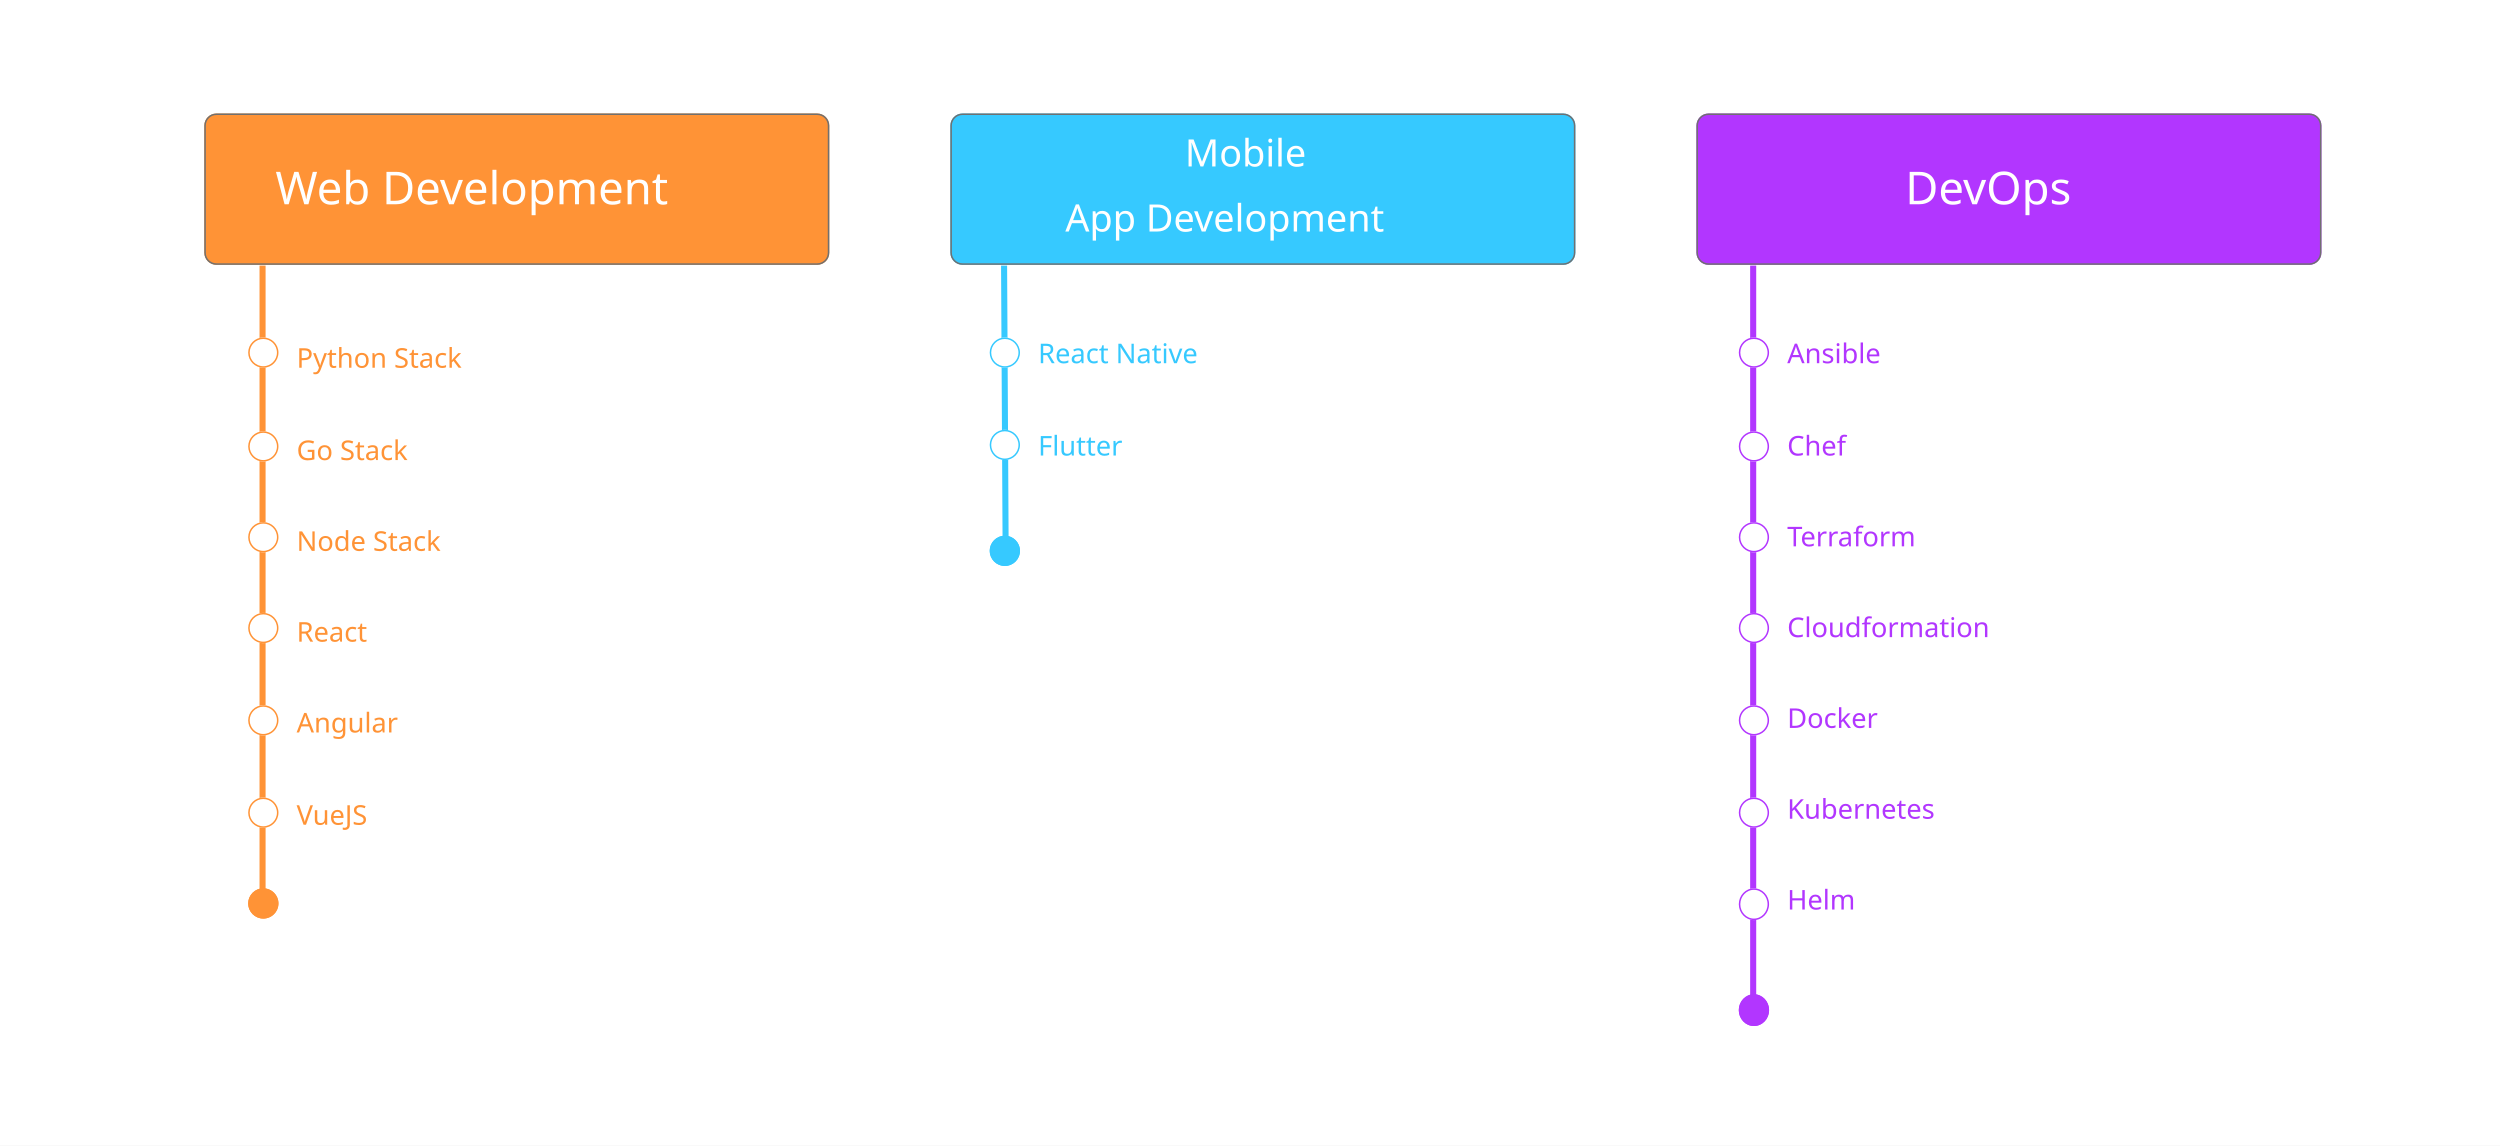
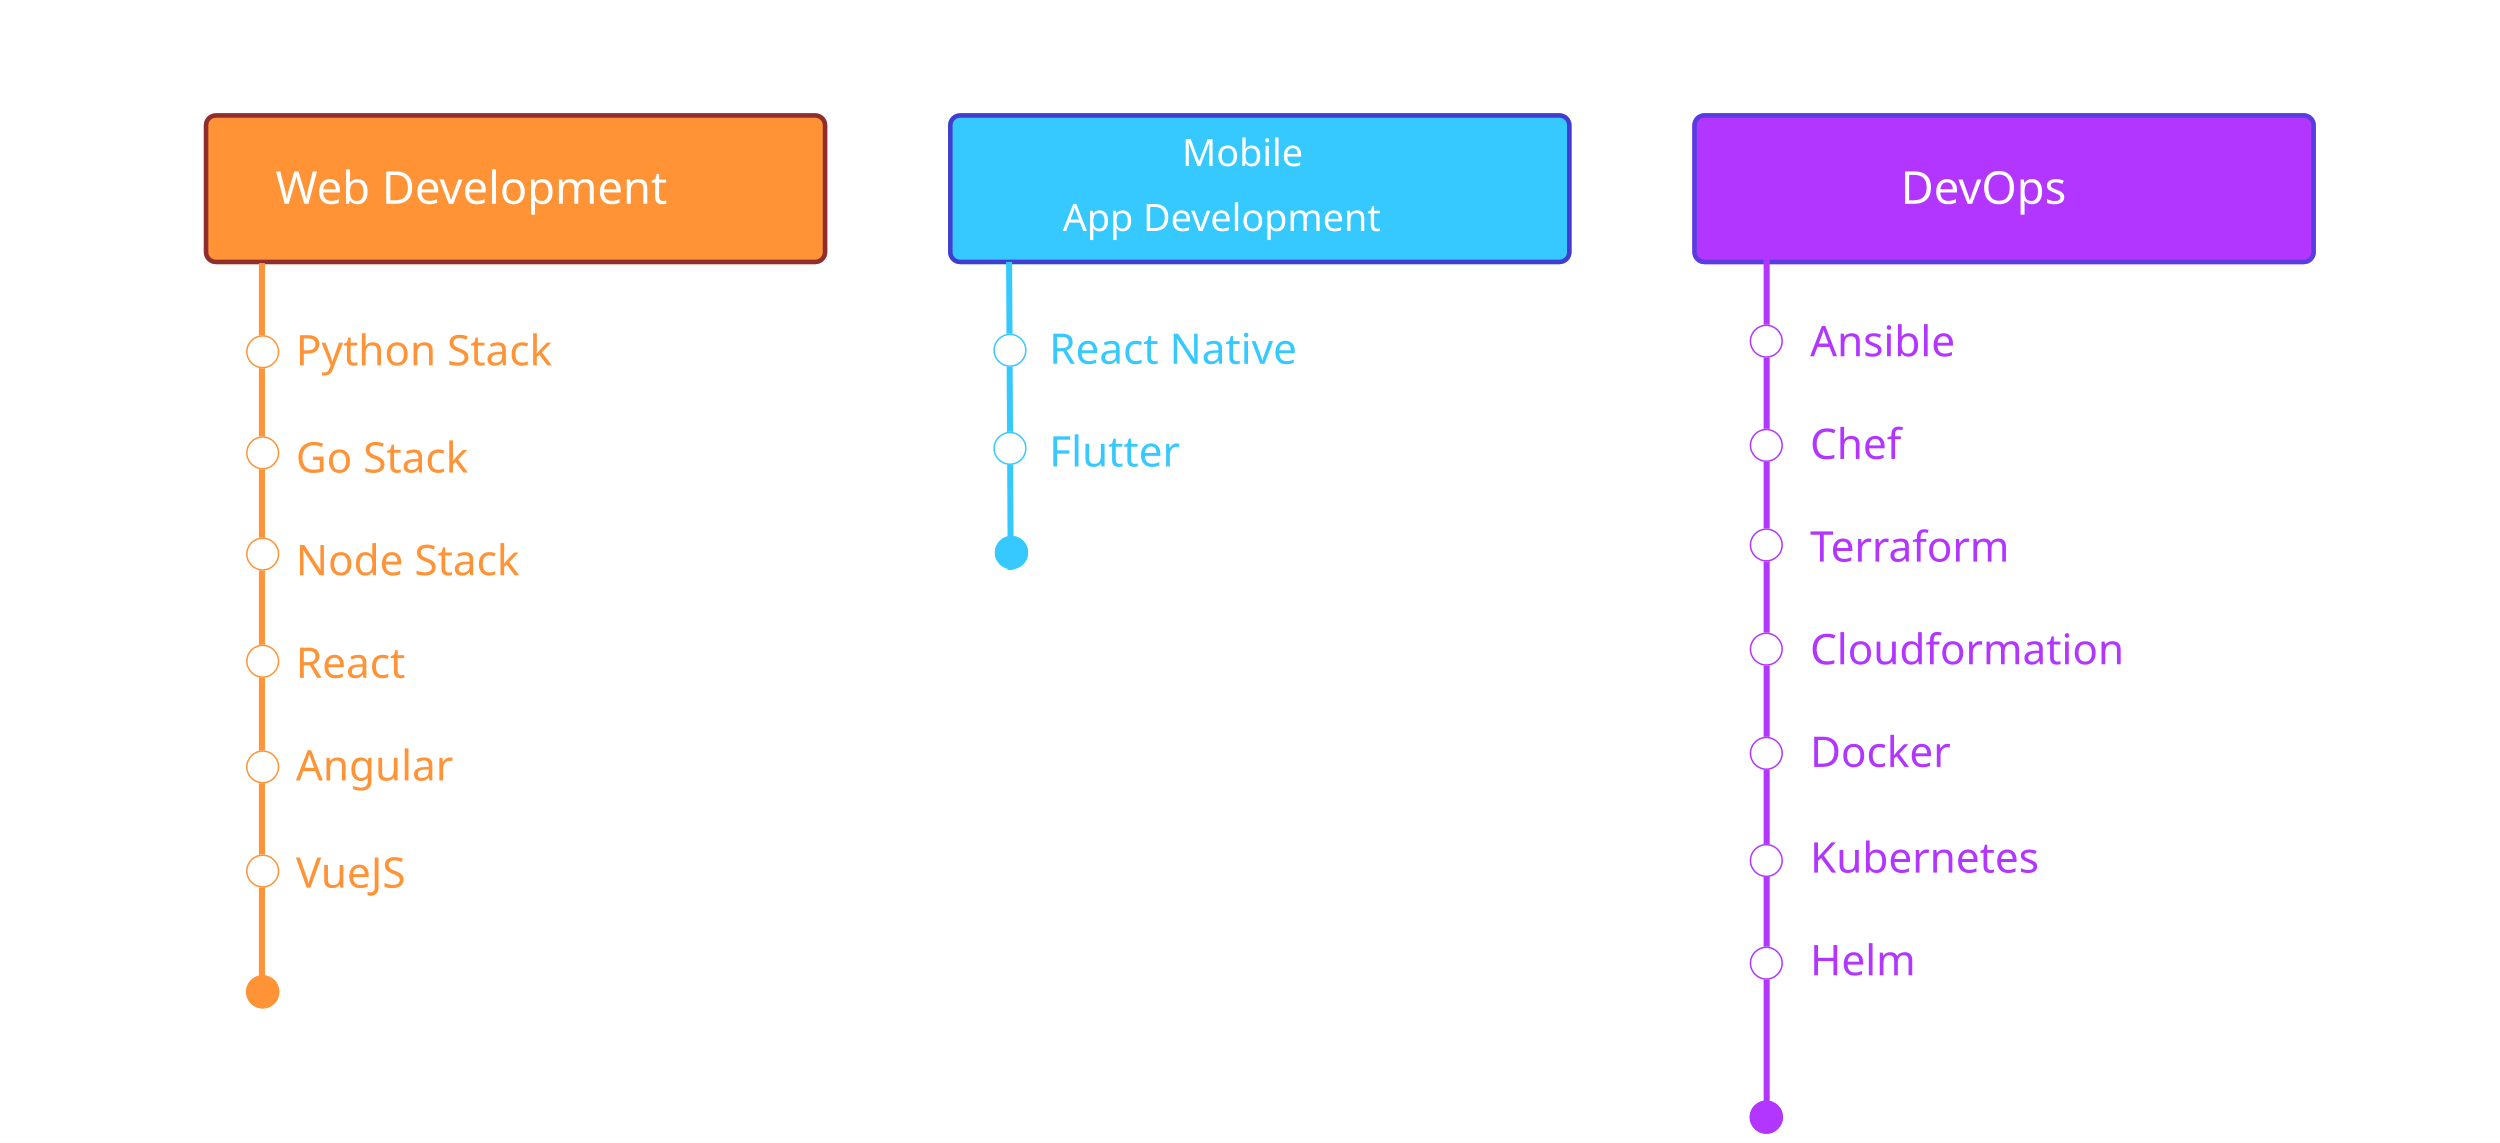
- <svg xmlns="http://www.w3.org/2000/svg" width="1652" height="757" viewBox="0 0 1652 757">
+ <svg xmlns="http://www.w3.org/2000/svg" width="1656" height="757" viewBox="0 0 1656 757">
  <defs>
    <style>
      .cls-1 {
-         clip-path: url(#clip-Web_1920_1);
+         clip-path: url(#clip-ss);
      }

      .cls-13, .cls-14, .cls-2 {
        fill: #ff9336;
      }

+       .cls-2 {
+         stroke: #8e2e2e;
+       }
+ 
      .cls-2, .cls-4, .cls-6 {
-         stroke: #707070;
+         stroke-width: 3px;
      }

      .cls-12, .cls-16, .cls-21, .cls-3, .cls-5, .cls-8 {
        fill: #fff;
      }

      .cls-3 {
        font-size: 30px;
      }

      .cls-10, .cls-14, .cls-18, .cls-3, .cls-5 {
        font-family: HiraKakuStdN-W8, Hiragino Kaku Gothic StdN;
      }

      .cls-17, .cls-18, .cls-4 {
        fill: #36c9ff;
      }

+       .cls-4 {
+         stroke: #423cd0;
+       }
+ 
      .cls-5 {
        font-size: 25px;
      }

      .cls-10, .cls-6, .cls-9 {
        fill: #b236ff;
      }

+       .cls-6 {
+         stroke: #583ee0;
+       }
+ 
      .cls-11, .cls-15, .cls-20, .cls-7 {
        fill: none;
      }

      .cls-7, .cls-8, .cls-9 {
        stroke: #b236ff;
      }

      .cls-11, .cls-15, .cls-7 {
        stroke-width: 4px;
      }

      .cls-10, .cls-14, .cls-18 {
-         font-size: 18px;
+         font-size: 28px;
      }

      .cls-11, .cls-12, .cls-13 {
        stroke: #ff9336;
      }

      .cls-15, .cls-16, .cls-17 {
        stroke: #36c9ff;
      }

      .cls-19 {
        stroke: none;
      }
    </style>
-     <clipPath id="clip-Web_1920_1">
-       <rect width="1652" height="757" />
+     <clipPath id="clip-ss">
+       <rect width="1656" height="757" />
    </clipPath>
  </defs>
-   <g id="Web_1920_1" data-name="Web 1920 – 1" class="cls-1">
-     <rect class="cls-21" width="1652" height="757" />
-     <g id="Tile" transform="translate(-690 -90)">
-       <g id="Rectangle_1" data-name="Rectangle 1" class="cls-2" transform="translate(825 165)">
+   <g id="ss" class="cls-1">
+     <rect class="cls-21" width="1656" height="757" />
+     <g id="Tile" transform="translate(135 75)">
+       <g id="Rectangle_1" data-name="Rectangle 1" class="cls-2">
        <rect class="cls-19" width="413" height="100" rx="8" />
-         <rect class="cls-20" x="0.5" y="0.5" width="412" height="99" rx="7.5" />
-       </g>
-       <text id="Web_Development" data-name="Web Development" class="cls-3" transform="translate(872 225)">
-         <tspan x="0" y="0">Web Development</tspan>
-       </text>
-     </g>
-     <g id="Tile-2" data-name="Tile" transform="translate(-197 -90)">
-       <g id="Rectangle_1-2" data-name="Rectangle 1" class="cls-4" transform="translate(825 165)">
+         <rect class="cls-20" x="1.5" y="1.5" width="410" height="97" rx="6.5" />
+       </g>
+       <text id="Web_Development" data-name="Web Development" class="cls-3" transform="translate(207 60)">
+         <tspan x="-159.525" y="0">Web Development</tspan>
+       </text>
+     </g>
+     <g id="Tile-2" data-name="Tile" transform="translate(628 75)">
+       <g id="Rectangle_1-2" data-name="Rectangle 1" class="cls-4">
        <rect class="cls-19" width="413" height="100" rx="8" />
-         <rect class="cls-20" x="0.5" y="0.5" width="412" height="99" rx="7.5" />
-       </g>
-       <text id="Mobile_App_Development" data-name="Mobile  App Development" class="cls-5" transform="translate(1032 200)">
+         <rect class="cls-20" x="1.5" y="1.5" width="410" height="97" rx="6.5" />
+       </g>
+       <text id="Mobile_App_Development" data-name="Mobile  App Development" class="cls-5" transform="translate(207 35)">
        <tspan x="-52.025" y="0">Mobile </tspan>
        <tspan x="-131.05" y="43">App Development</tspan>
      </text>
    </g>
-     <g id="Tile-3" data-name="Tile" transform="translate(296 -90)">
-       <g id="Rectangle_1-3" data-name="Rectangle 1" class="cls-6" transform="translate(825 165)">
+     <g id="Tile-3" data-name="Tile" transform="translate(1121 75)">
+       <g id="Rectangle_1-3" data-name="Rectangle 1" class="cls-6">
        <rect class="cls-19" width="413" height="100" rx="8" />
-         <rect class="cls-20" x="0.5" y="0.5" width="412" height="99" rx="7.5" />
-       </g>
-       <text id="DevOps" class="cls-3" transform="translate(963 225)">
+         <rect class="cls-20" x="1.5" y="1.5" width="410" height="97" rx="6.5" />
+       </g>
+       <text id="DevOps" class="cls-3" transform="translate(138 60)">
        <tspan x="0" y="0">DevOps</tspan>
      </text>
    </g>
-     <g id="DevOps_item" data-name="DevOps item" transform="translate(-5)">
-       <g id="Connector" transform="translate(990)">
-         <line id="Line_1" data-name="Line 1" class="cls-7" y2="488.227" transform="translate(173.5 175.5)" />
-         <g id="Ellipse_2" data-name="Ellipse 2" class="cls-8" transform="translate(164 223)">
-           <circle class="cls-19" cx="10" cy="10" r="10" />
-           <circle class="cls-20" cx="10" cy="10" r="9.5" />
-         </g>
-         <g id="Ellipse_3" data-name="Ellipse 3" class="cls-8" transform="translate(164 285)">
-           <circle class="cls-19" cx="10" cy="10" r="10" />
-           <circle class="cls-20" cx="10" cy="10" r="9.5" />
-         </g>
-         <g id="Ellipse_4" data-name="Ellipse 4" class="cls-8" transform="translate(164 345)">
-           <circle class="cls-19" cx="10" cy="10" r="10" />
-           <circle class="cls-20" cx="10" cy="10" r="9.5" />
-         </g>
-         <g id="Ellipse_5" data-name="Ellipse 5" class="cls-8" transform="translate(164 405)">
-           <circle class="cls-19" cx="10" cy="10" r="10" />
-           <circle class="cls-20" cx="10" cy="10" r="9.5" />
-         </g>
-         <g id="Ellipse_6" data-name="Ellipse 6" class="cls-8" transform="translate(164 466)">
-           <circle class="cls-19" cx="10" cy="10" r="10" />
-           <circle class="cls-20" cx="10" cy="10" r="9.5" />
-         </g>
-         <g id="Ellipse_7" data-name="Ellipse 7" class="cls-8" transform="translate(164 527)">
-           <circle class="cls-19" cx="10" cy="10" r="10" />
-           <circle class="cls-20" cx="10" cy="10" r="9.5" />
-         </g>
-         <g id="Ellipse_8" data-name="Ellipse 8" class="cls-8" transform="translate(164 587)">
-           <ellipse class="cls-19" cx="10" cy="10.5" rx="10" ry="10.5" />
-           <ellipse class="cls-20" cx="10" cy="10.5" rx="9.5" ry="10" />
-         </g>
-         <g id="Ellipse_11" data-name="Ellipse 11" class="cls-9" transform="translate(164 657)">
-           <ellipse class="cls-19" cx="10" cy="10.5" rx="10" ry="10.5" />
-           <ellipse class="cls-20" cx="10" cy="10.5" rx="9.5" ry="10" />
-         </g>
-       </g>
-       <text id="Ansible" class="cls-10" transform="translate(1186 240)">
+     <g id="DevOps_item" data-name="DevOps item" transform="translate(1160.727 167.242)">
+       <g id="Connector">
+         <line id="Line_1" data-name="Line 1" class="cls-7" y2="570.258" transform="translate(9.5)" />
+         <g id="Ellipse_2" data-name="Ellipse 2" class="cls-8" transform="translate(-1.727 47.758)">
+           <circle class="cls-19" cx="11" cy="11" r="11" />
+           <circle class="cls-20" cx="11" cy="11" r="10.5" />
+         </g>
+         <g id="Ellipse_3" data-name="Ellipse 3" class="cls-8" transform="translate(-1.727 116.758)">
+           <circle class="cls-19" cx="11" cy="11" r="11" />
+           <circle class="cls-20" cx="11" cy="11" r="10.5" />
+         </g>
+         <g id="Ellipse_4" data-name="Ellipse 4" class="cls-8" transform="translate(-1.727 182.758)">
+           <circle class="cls-19" cx="11" cy="11" r="11" />
+           <circle class="cls-20" cx="11" cy="11" r="10.5" />
+         </g>
+         <g id="Ellipse_5" data-name="Ellipse 5" class="cls-8" transform="translate(-1.727 251.758)">
+           <circle class="cls-19" cx="11" cy="11" r="11" />
+           <circle class="cls-20" cx="11" cy="11" r="10.5" />
+         </g>
+         <g id="Ellipse_6" data-name="Ellipse 6" class="cls-8" transform="translate(-1.727 320.758)">
+           <circle class="cls-19" cx="11" cy="11" r="11" />
+           <circle class="cls-20" cx="11" cy="11" r="10.5" />
+         </g>
+         <g id="Ellipse_7" data-name="Ellipse 7" class="cls-8" transform="translate(-1.727 391.758)">
+           <circle class="cls-19" cx="11" cy="11" r="11" />
+           <circle class="cls-20" cx="11" cy="11" r="10.5" />
+         </g>
+         <g id="Ellipse_8" data-name="Ellipse 8" class="cls-8" transform="translate(-1.727 459.758)">
+           <circle class="cls-19" cx="11" cy="11" r="11" />
+           <circle class="cls-20" cx="11" cy="11" r="10.5" />
+         </g>
+         <g id="Ellipse_11" data-name="Ellipse 11" class="cls-9" transform="translate(-1.727 561.758)">
+           <circle class="cls-19" cx="11" cy="11" r="11" />
+           <circle class="cls-20" cx="11" cy="11" r="10.5" />
+         </g>
+       </g>
+       <text id="Ansible" class="cls-10" transform="translate(38.273 68.758)">
        <tspan x="0" y="0">Ansible</tspan>
      </text>
-       <text id="Chef" class="cls-10" transform="translate(1186 301)">
+       <text id="Chef" class="cls-10" transform="translate(38.273 136.758)">
        <tspan x="0" y="0">Chef</tspan>
      </text>
-       <text id="Terraform" class="cls-10" transform="translate(1186 361)">
+       <text id="Terraform" class="cls-10" transform="translate(38.273 204.758)">
        <tspan x="0" y="0">Terraform</tspan>
      </text>
-       <text id="Cloudformation" class="cls-10" transform="translate(1186 421)">
+       <text id="Cloudformation" class="cls-10" transform="translate(38.273 272.758)">
        <tspan x="0" y="0">Cloudformation</tspan>
      </text>
-       <text id="Docker" class="cls-10" transform="translate(1186 481)">
+       <text id="Docker" class="cls-10" transform="translate(38.273 340.758)">
        <tspan x="0" y="0">Docker</tspan>
      </text>
-       <text id="Kubernetes" class="cls-10" transform="translate(1186 541)">
+       <text id="Kubernetes" class="cls-10" transform="translate(38.273 410.758)">
        <tspan x="0" y="0">Kubernetes</tspan>
      </text>
-       <text id="Helm" class="cls-10" transform="translate(1186 601)">
+       <text id="Helm" class="cls-10" transform="translate(38.273 478.758)">
        <tspan x="0" y="0">Helm</tspan>
      </text>
    </g>
-     <g id="DevOps_item-2" data-name="DevOps item" transform="translate(-990)">
-       <g id="Connector-2" data-name="Connector" transform="translate(990)">
-         <line id="Line_1-2" data-name="Line 1" class="cls-11" y2="428" transform="translate(173.5 175.5)" />
-         <g id="Ellipse_2-2" data-name="Ellipse 2" class="cls-12" transform="translate(164 223)">
-           <circle class="cls-19" cx="10" cy="10" r="10" />
-           <circle class="cls-20" cx="10" cy="10" r="9.5" />
-         </g>
-         <g id="Ellipse_3-2" data-name="Ellipse 3" class="cls-12" transform="translate(164 285)">
-           <circle class="cls-19" cx="10" cy="10" r="10" />
-           <circle class="cls-20" cx="10" cy="10" r="9.5" />
-         </g>
-         <g id="Ellipse_4-2" data-name="Ellipse 4" class="cls-12" transform="translate(164 345)">
-           <circle class="cls-19" cx="10" cy="10" r="10" />
-           <circle class="cls-20" cx="10" cy="10" r="9.5" />
-         </g>
-         <g id="Ellipse_5-2" data-name="Ellipse 5" class="cls-12" transform="translate(164 405)">
-           <circle class="cls-19" cx="10" cy="10" r="10" />
-           <circle class="cls-20" cx="10" cy="10" r="9.5" />
-         </g>
-         <g id="Ellipse_6-2" data-name="Ellipse 6" class="cls-12" transform="translate(164 466)">
-           <circle class="cls-19" cx="10" cy="10" r="10" />
-           <circle class="cls-20" cx="10" cy="10" r="9.5" />
-         </g>
-         <g id="Ellipse_7-2" data-name="Ellipse 7" class="cls-12" transform="translate(164 527)">
-           <circle class="cls-19" cx="10" cy="10" r="10" />
-           <circle class="cls-20" cx="10" cy="10" r="9.5" />
-         </g>
-         <g id="Ellipse_9" data-name="Ellipse 9" class="cls-13" transform="translate(164 587)">
-           <circle class="cls-19" cx="10" cy="10" r="10" />
-           <circle class="cls-20" cx="10" cy="10" r="9.5" />
-         </g>
-       </g>
-       <text id="Python_Stack" data-name="Python Stack" class="cls-14" transform="translate(1186 243)">
+     <g id="DevOps_item-2" data-name="DevOps item" transform="translate(164 174.242)">
+       <g id="Connector-2" data-name="Connector">
+         <line id="Line_1-2" data-name="Line 1" class="cls-11" y2="478.258" transform="translate(9.5)" />
+         <g id="Ellipse_2-2" data-name="Ellipse 2" class="cls-12" transform="translate(-1 47.758)">
+           <circle class="cls-19" cx="11" cy="11" r="11" />
+           <circle class="cls-20" cx="11" cy="11" r="10.5" />
+         </g>
+         <g id="Ellipse_3-2" data-name="Ellipse 3" class="cls-12" transform="translate(-1 114.758)">
+           <circle class="cls-19" cx="11" cy="11" r="11" />
+           <circle class="cls-20" cx="11" cy="11" r="10.5" />
+         </g>
+         <g id="Ellipse_4-2" data-name="Ellipse 4" class="cls-12" transform="translate(-1 181.758)">
+           <circle class="cls-19" cx="11" cy="11" r="11" />
+           <circle class="cls-20" cx="11" cy="11" r="10.5" />
+         </g>
+         <g id="Ellipse_5-2" data-name="Ellipse 5" class="cls-12" transform="translate(-1 252.758)">
+           <circle class="cls-19" cx="11" cy="11" r="11" />
+           <circle class="cls-20" cx="11" cy="11" r="10.5" />
+         </g>
+         <g id="Ellipse_6-2" data-name="Ellipse 6" class="cls-12" transform="translate(-1 322.758)">
+           <circle class="cls-19" cx="11" cy="11" r="11" />
+           <circle class="cls-20" cx="11" cy="11" r="10.5" />
+         </g>
+         <g id="Ellipse_7-2" data-name="Ellipse 7" class="cls-12" transform="translate(-1 391.758)">
+           <circle class="cls-19" cx="11" cy="11" r="11" />
+           <circle class="cls-20" cx="11" cy="11" r="10.5" />
+         </g>
+         <g id="Ellipse_9" data-name="Ellipse 9" class="cls-13" transform="translate(-1 471.758)">
+           <circle class="cls-19" cx="11" cy="11" r="11" />
+           <circle class="cls-20" cx="11" cy="11" r="10.5" />
+         </g>
+       </g>
+       <text id="Python_Stack" data-name="Python Stack" class="cls-14" transform="translate(32 67.758)">
        <tspan x="0" y="0">Python Stack</tspan>
      </text>
-       <text id="Go_Stack" data-name="Go Stack" class="cls-14" transform="translate(1186 304)">
+       <text id="Go_Stack" data-name="Go Stack" class="cls-14" transform="translate(32 138.758)">
        <tspan x="0" y="0">Go Stack</tspan>
      </text>
-       <text id="Node_Stack" data-name="Node Stack" class="cls-14" transform="translate(1186 364)">
+       <text id="Node_Stack" data-name="Node Stack" class="cls-14" transform="translate(32 206.758)">
        <tspan x="0" y="0">Node Stack</tspan>
      </text>
-       <text id="React" class="cls-14" transform="translate(1186 424)">
+       <text id="React" class="cls-14" transform="translate(32 274.758)">
        <tspan x="0" y="0">React</tspan>
      </text>
-       <text id="Angular" class="cls-14" transform="translate(1186 484)">
+       <text id="Angular" class="cls-14" transform="translate(32 342.758)">
        <tspan x="0" y="0">Angular</tspan>
      </text>
-       <text id="VueJS" class="cls-14" transform="translate(1186 545)">
+       <text id="VueJS" class="cls-14" transform="translate(32 413.758)">
        <tspan x="0" y="0">VueJS</tspan>
      </text>
    </g>
-     <g id="DevOps_item-3" data-name="DevOps item" transform="translate(-500)">
-       <g id="Connector-3" data-name="Connector" transform="translate(990)">
-         <line id="Line_1-3" data-name="Line 1" class="cls-15" x2="1" y2="183" transform="translate(173.5 175.5)" />
-         <g id="Ellipse_2-3" data-name="Ellipse 2" class="cls-16" transform="translate(164 223)">
-           <circle class="cls-19" cx="10" cy="10" r="10" />
-           <circle class="cls-20" cx="10" cy="10" r="9.5" />
-         </g>
-         <g id="Ellipse_3-3" data-name="Ellipse 3" class="cls-16" transform="translate(164 284)">
-           <circle class="cls-19" cx="10" cy="10" r="10" />
-           <circle class="cls-20" cx="10" cy="10" r="9.5" />
-         </g>
-         <g id="Ellipse_10" data-name="Ellipse 10" class="cls-17" transform="translate(164 354)">
-           <circle class="cls-19" cx="10" cy="10" r="10" />
-           <circle class="cls-20" cx="10" cy="10" r="9.5" />
-         </g>
-       </g>
-       <text id="React_Native" data-name="React Native" class="cls-18" transform="translate(1186 240)">
+     <g id="DevOps_item-3" data-name="DevOps item" transform="translate(658.936 173.448)">
+       <g id="Connector-3" data-name="Connector">
+         <line id="Line_1-3" data-name="Line 1" class="cls-15" x2="1.064" y2="204.052" transform="translate(9.5)" />
+         <g id="Ellipse_2-3" data-name="Ellipse 2" class="cls-16" transform="translate(-0.936 47.552)">
+           <circle class="cls-19" cx="11" cy="11" r="11" />
+           <circle class="cls-20" cx="11" cy="11" r="10.5" />
+         </g>
+         <g id="Ellipse_3-3" data-name="Ellipse 3" class="cls-16" transform="translate(-0.936 112.552)">
+           <circle class="cls-19" cx="11" cy="11" r="11" />
+           <circle class="cls-20" cx="11" cy="11" r="10.5" />
+         </g>
+         <g id="Ellipse_10" data-name="Ellipse 10" class="cls-17" transform="translate(0.064 181.552)">
+           <circle class="cls-19" cx="11" cy="11" r="11" />
+           <circle class="cls-20" cx="11" cy="11" r="10.5" />
+         </g>
+       </g>
+       <text id="React_Native" data-name="React Native" class="cls-18" transform="translate(36.064 67.552)">
        <tspan x="0" y="0">React Native</tspan>
      </text>
-       <text id="Flutter" class="cls-18" transform="translate(1186 301)">
+       <text id="Flutter" class="cls-18" transform="translate(36.064 135.552)">
        <tspan x="0" y="0">Flutter</tspan>
      </text>
    </g>
  </g>
</svg>
